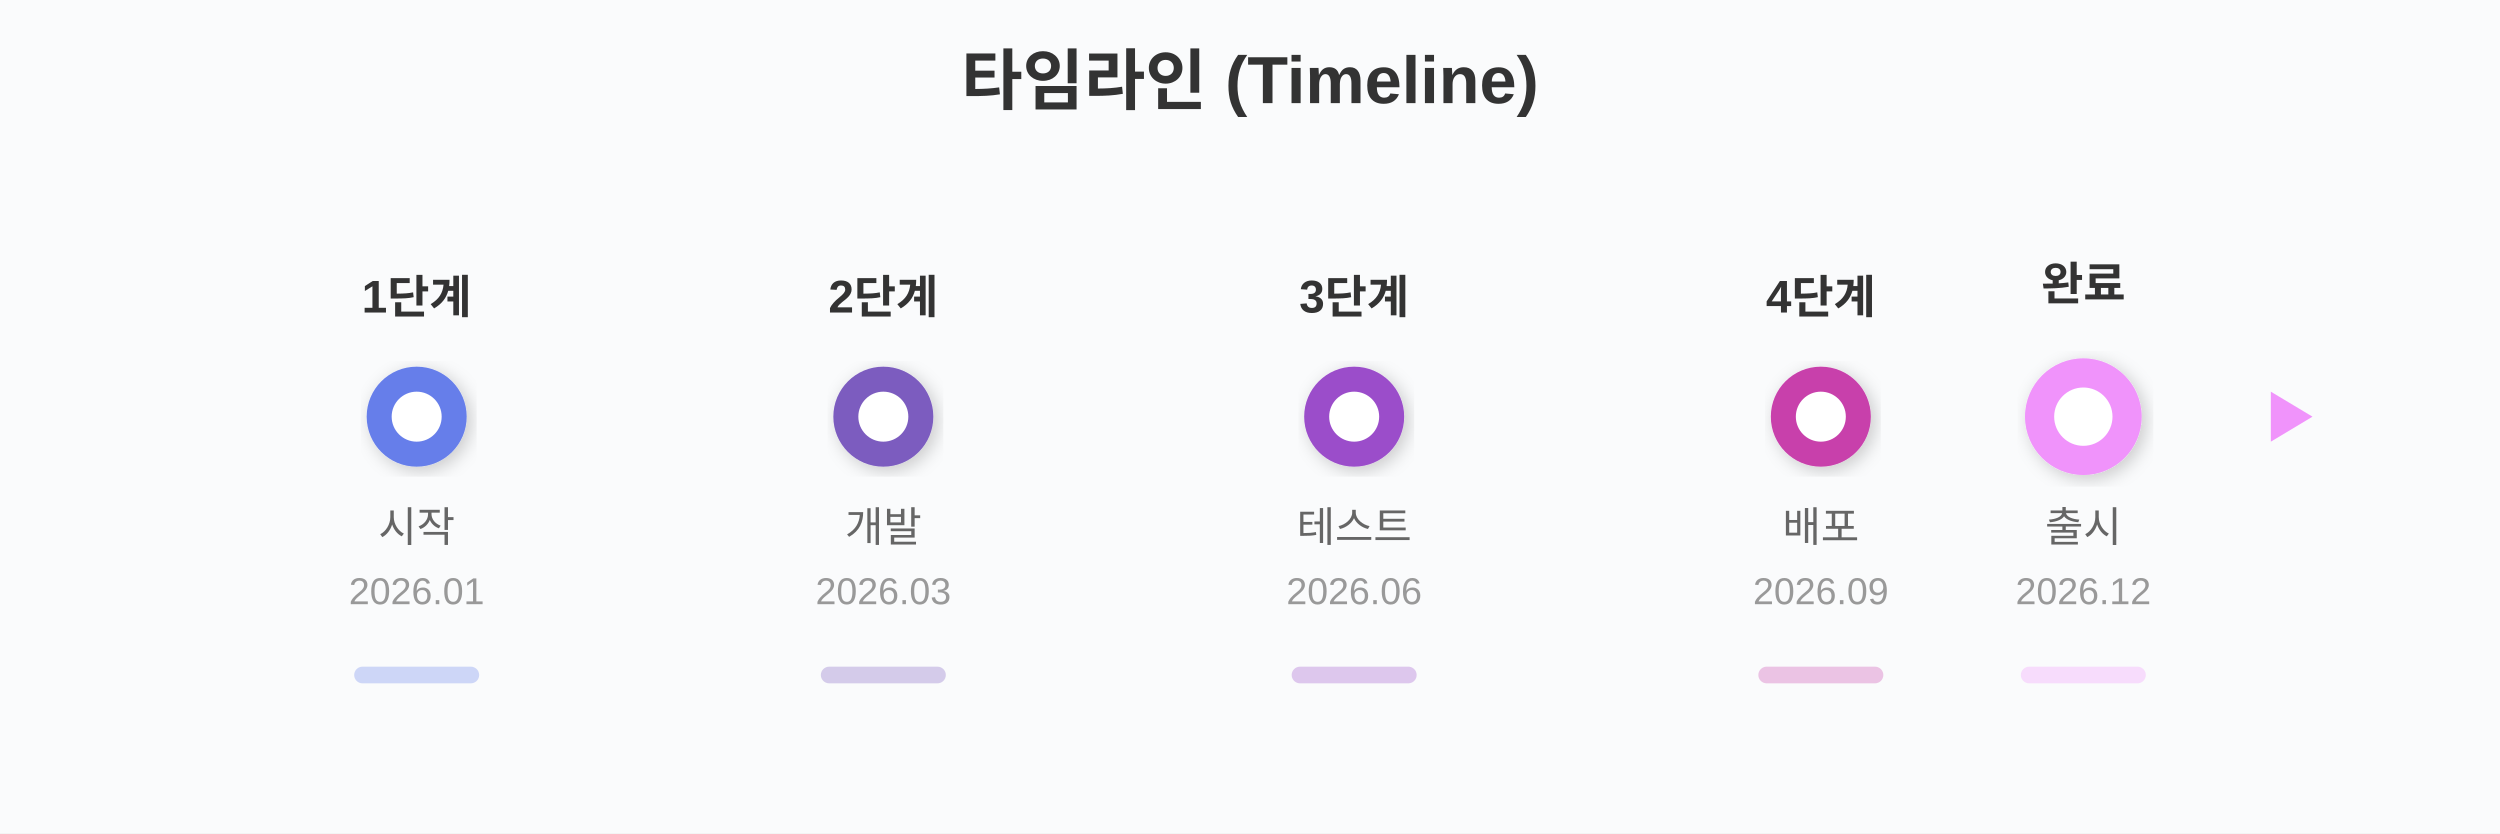
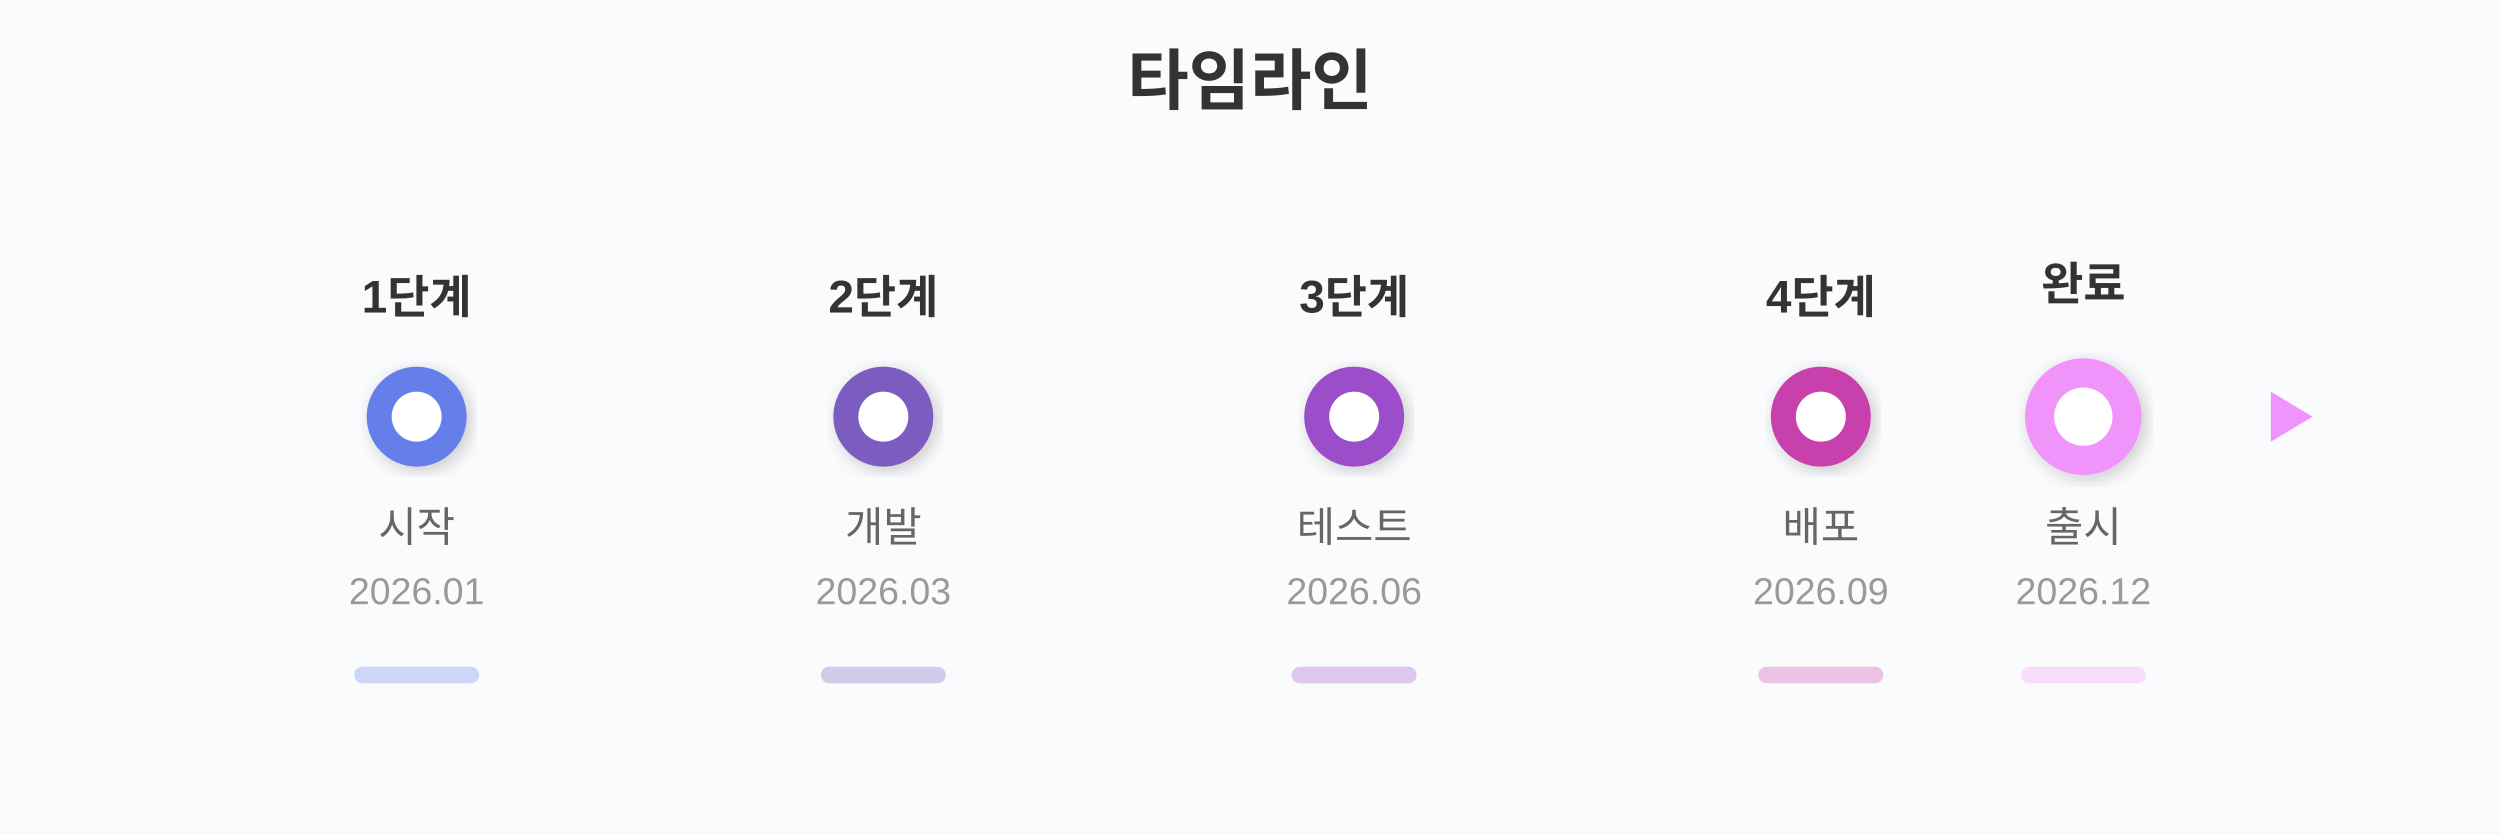
<svg xmlns="http://www.w3.org/2000/svg" viewBox="0 0 600 200" width="600" height="200">
  <defs>
    <linearGradient id="timelineGrad" x1="0%" y1="0%" x2="100%" y2="0%">
      <stop offset="0%" style="stop-color:#667eea;stop-opacity:1" />
      <stop offset="50%" style="stop-color:#764ba2;stop-opacity:1" />
      <stop offset="100%" style="stop-color:#f093fb;stop-opacity:1" />
    </linearGradient>
    <filter id="timelineShadow" x="-10%" y="-10%" width="120%" height="120%">
      <feDropShadow dx="1" dy="1" stdDeviation="2" flood-opacity="0.2" />
    </filter>
  </defs>
  <rect width="600" height="200" fill="#fafbfc" />
-   <text x="300" y="25" text-anchor="middle" font-family="Arial, sans-serif" font-size="16" font-weight="bold" fill="#333">타임라인 (Timeline)</text>
+   <text x="300" y="25" text-anchor="middle" font-family="Arial, sans-serif" font-size="16" font-weight="bold" fill="#333">타임라인</text>
  <line x1="50" y1="100" x2="550" y2="100" stroke="url(#timelineGrad)" stroke-width="4" stroke-linecap="round" />
  <circle cx="100" cy="100" r="12" fill="#667eea" filter="url(#timelineShadow)" />
  <circle cx="100" cy="100" r="6" fill="white" />
  <text x="100" y="75" text-anchor="middle" font-family="Arial, sans-serif" font-size="11" fill="#333" font-weight="bold">1단계</text>
  <text x="100" y="130" text-anchor="middle" font-family="Arial, sans-serif" font-size="10" fill="#666">시작</text>
  <text x="100" y="145" text-anchor="middle" font-family="Arial, sans-serif" font-size="9" fill="#999">2026.01</text>
  <circle cx="212" cy="100" r="12" fill="#7c5cbf" filter="url(#timelineShadow)" />
  <circle cx="212" cy="100" r="6" fill="white" />
  <text x="212" y="75" text-anchor="middle" font-family="Arial, sans-serif" font-size="11" fill="#333" font-weight="bold">2단계</text>
  <text x="212" y="130" text-anchor="middle" font-family="Arial, sans-serif" font-size="10" fill="#666">개발</text>
  <text x="212" y="145" text-anchor="middle" font-family="Arial, sans-serif" font-size="9" fill="#999">2026.03</text>
  <circle cx="325" cy="100" r="12" fill="#9b4dca" filter="url(#timelineShadow)" />
  <circle cx="325" cy="100" r="6" fill="white" />
  <text x="325" y="75" text-anchor="middle" font-family="Arial, sans-serif" font-size="11" fill="#333" font-weight="bold">3단계</text>
  <text x="325" y="130" text-anchor="middle" font-family="Arial, sans-serif" font-size="10" fill="#666">테스트</text>
  <text x="325" y="145" text-anchor="middle" font-family="Arial, sans-serif" font-size="9" fill="#999">2026.06</text>
  <circle cx="437" cy="100" r="12" fill="#c840ab" filter="url(#timelineShadow)" />
  <circle cx="437" cy="100" r="6" fill="white" />
  <text x="437" y="75" text-anchor="middle" font-family="Arial, sans-serif" font-size="11" fill="#333" font-weight="bold">4단계</text>
  <text x="437" y="130" text-anchor="middle" font-family="Arial, sans-serif" font-size="10" fill="#666">배포</text>
  <text x="437" y="145" text-anchor="middle" font-family="Arial, sans-serif" font-size="9" fill="#999">2026.09</text>
  <circle cx="500" cy="100" r="14" fill="#f093fb" filter="url(#timelineShadow)" />
  <circle cx="500" cy="100" r="7" fill="white" />
  <text x="500" y="72" text-anchor="middle" font-family="Arial, sans-serif" font-size="11" fill="#333" font-weight="bold">완료</text>
  <text x="500" y="130" text-anchor="middle" font-family="Arial, sans-serif" font-size="10" fill="#666">출시</text>
  <text x="500" y="145" text-anchor="middle" font-family="Arial, sans-serif" font-size="9" fill="#999">2026.12</text>
  <polygon points="555,100 545,94 545,106" fill="#f093fb" />
  <rect x="85" y="160" width="30" height="4" rx="2" fill="#667eea" opacity="0.3" />
  <rect x="197" y="160" width="30" height="4" rx="2" fill="#7c5cbf" opacity="0.3" />
  <rect x="310" y="160" width="30" height="4" rx="2" fill="#9b4dca" opacity="0.3" />
  <rect x="422" y="160" width="30" height="4" rx="2" fill="#c840ab" opacity="0.3" />
  <rect x="485" y="160" width="30" height="4" rx="2" fill="#f093fb" opacity="0.3" />
</svg>
